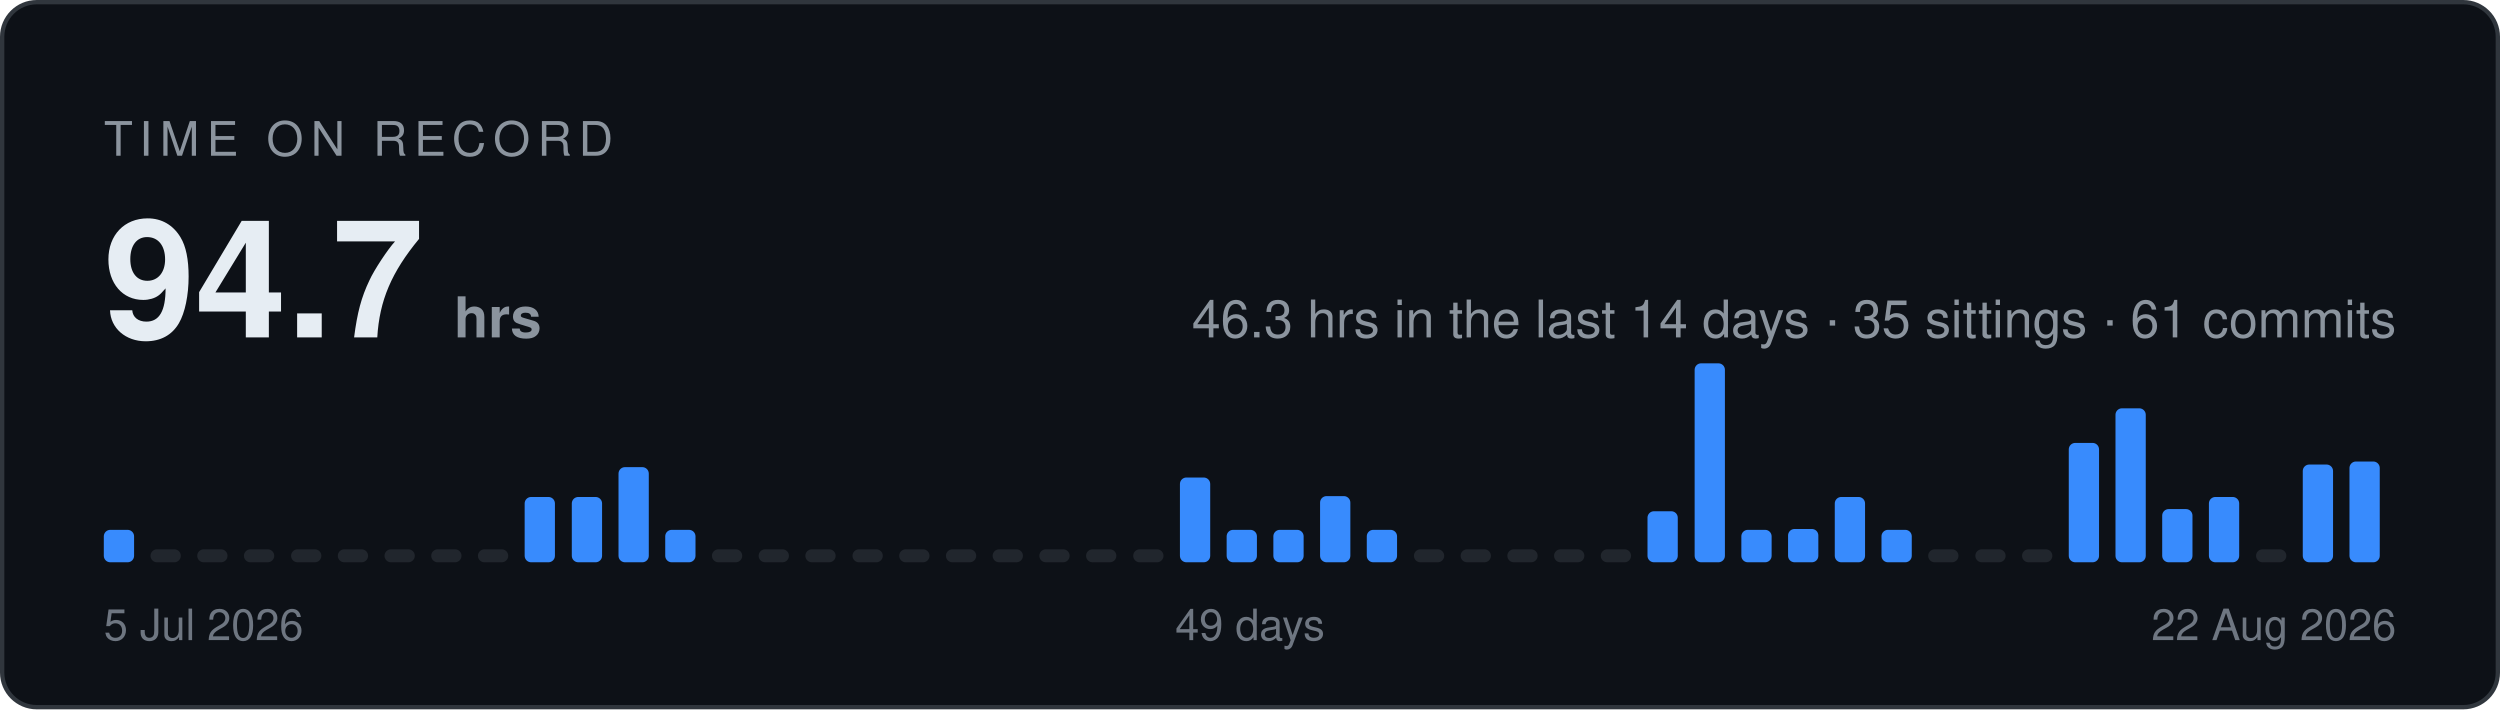
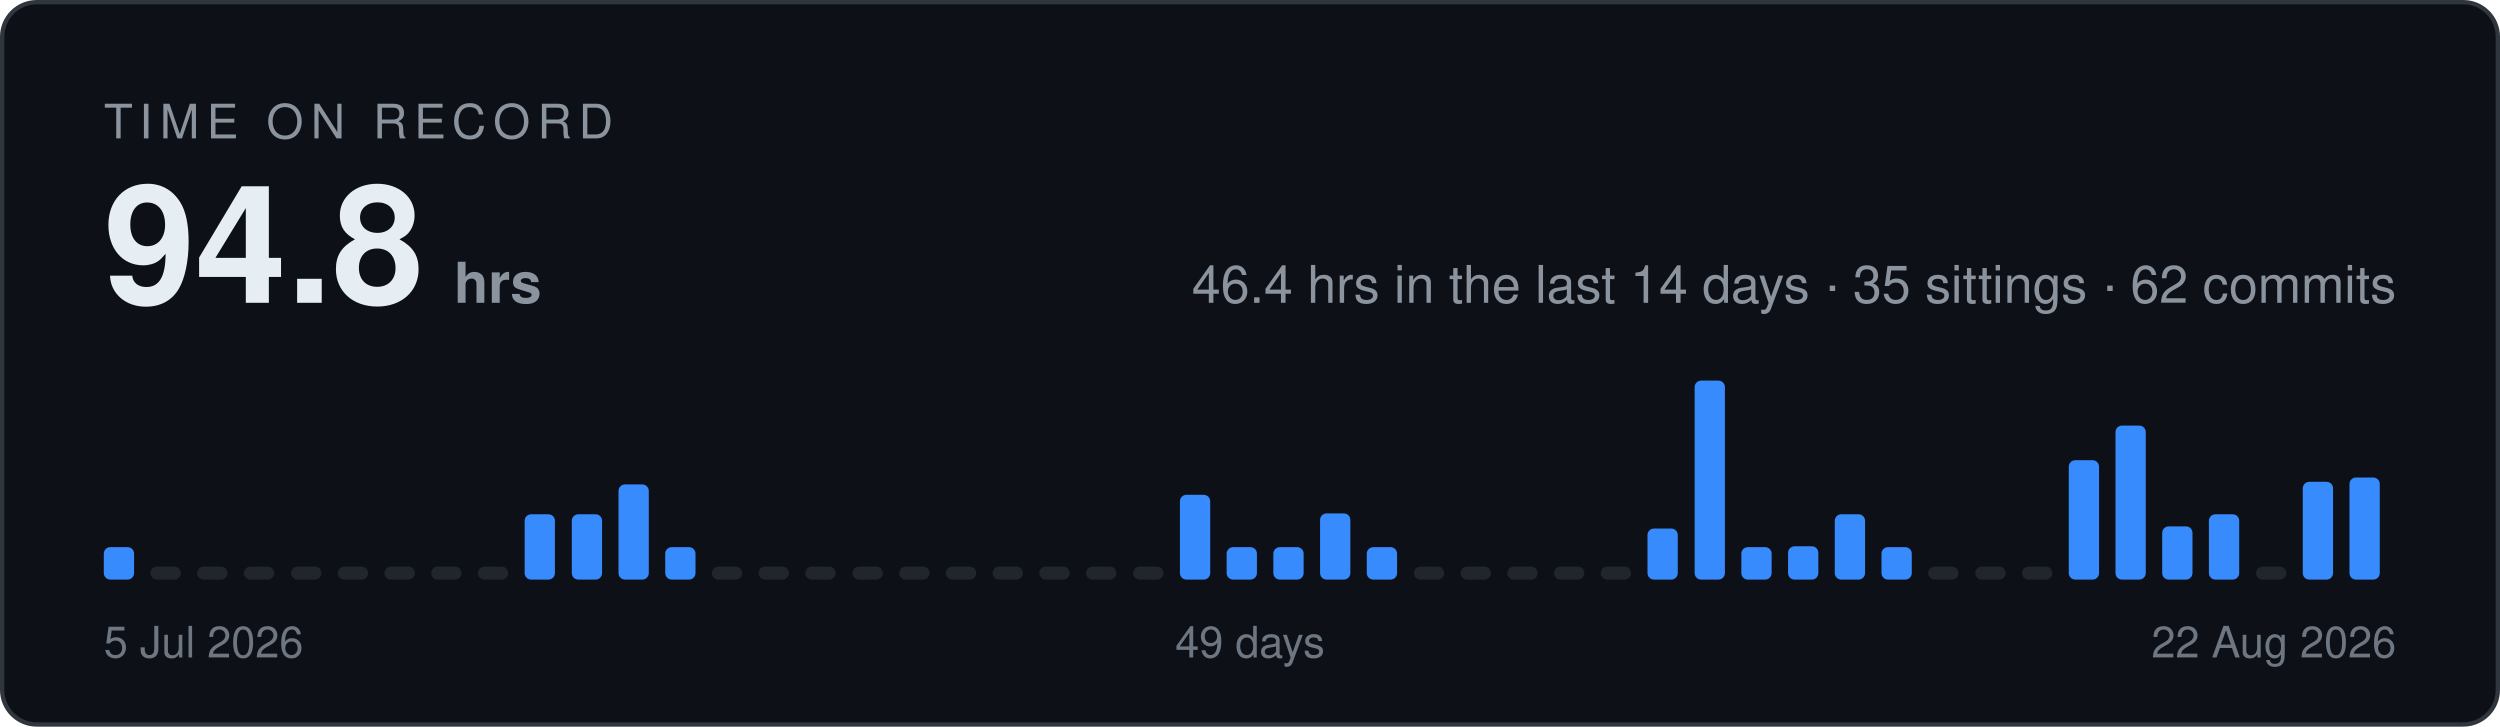
- <svg xmlns="http://www.w3.org/2000/svg" width="578" height="164" viewBox="0 0 578 164" role="img" aria-label="Time on record: 94.7 hours over 61 commits">
+ <svg xmlns="http://www.w3.org/2000/svg" width="578" height="168" viewBox="0 0 578 168" role="img" aria-label="Time on record: 94.8 hours over 62 commits">
  <style>
    .card { fill: #0d1117; stroke: #30363d }
    text { font-family: -apple-system, BlinkMacSystemFont, "Segoe UI", Helvetica, Arial, sans-serif }
    .label { font-size: 11px; letter-spacing: 1.7px; fill: #8b949e }
    .figure { font-size: 38px; font-weight: 600; fill: #e6edf3 }
    .unit { font-size: 13px; fill: #8b949e }
    .note { font-size: 12px; fill: #8b949e }
    .axis { font-size: 10px; fill: #6e7681 }
    .bar { fill: #388bfd }
    .bar-quiet { fill: #21262d }
  </style>
-   <rect class="card" x="0.5" y="0.5" width="577" height="163" rx="8" />
-   <text class="label" x="24" y="36">TIME ON RECORD</text>
-   <text class="figure" x="24" y="78">94.7<tspan class="unit" dx="7">hrs</tspan>
+   <rect class="card" x="0.5" y="0.5" width="577" height="167" rx="8" />
+   <text class="label" x="24" y="32">TIME ON RECORD</text>
+   <text class="figure" x="24" y="70">94.8<tspan class="unit" dx="7">hrs</tspan>
  </text>
-   <text class="note" x="554" y="78" text-anchor="end">46.3 hrs in the last 14 days   ·   35 sittings   ·   61 commits</text>
-   <rect class="bar" x="24.0" y="122.5" width="7" height="7.5" rx="1.5" />
-   <rect class="bar-quiet" x="34.8" y="127.0" width="7" height="3.0" rx="1.5" />
-   <rect class="bar-quiet" x="45.6" y="127.0" width="7" height="3.0" rx="1.5" />
-   <rect class="bar-quiet" x="56.4" y="127.0" width="7" height="3.0" rx="1.5" />
-   <rect class="bar-quiet" x="67.3" y="127.0" width="7" height="3.0" rx="1.5" />
-   <rect class="bar-quiet" x="78.1" y="127.0" width="7" height="3.0" rx="1.5" />
-   <rect class="bar-quiet" x="88.9" y="127.0" width="7" height="3.0" rx="1.5" />
-   <rect class="bar-quiet" x="99.7" y="127.0" width="7" height="3.0" rx="1.5" />
-   <rect class="bar-quiet" x="110.5" y="127.0" width="7" height="3.0" rx="1.5" />
-   <rect class="bar" x="121.3" y="114.9" width="7" height="15.1" rx="1.5" />
-   <rect class="bar" x="132.2" y="114.9" width="7" height="15.1" rx="1.5" />
-   <rect class="bar" x="143.0" y="108.0" width="7" height="22.0" rx="1.5" />
-   <rect class="bar" x="153.8" y="122.5" width="7" height="7.5" rx="1.5" />
-   <rect class="bar-quiet" x="164.6" y="127.0" width="7" height="3.0" rx="1.5" />
-   <rect class="bar-quiet" x="175.4" y="127.0" width="7" height="3.0" rx="1.5" />
-   <rect class="bar-quiet" x="186.2" y="127.0" width="7" height="3.0" rx="1.5" />
-   <rect class="bar-quiet" x="197.1" y="127.0" width="7" height="3.0" rx="1.5" />
-   <rect class="bar-quiet" x="207.9" y="127.0" width="7" height="3.0" rx="1.5" />
-   <rect class="bar-quiet" x="218.7" y="127.0" width="7" height="3.0" rx="1.5" />
-   <rect class="bar-quiet" x="229.5" y="127.0" width="7" height="3.0" rx="1.5" />
-   <rect class="bar-quiet" x="240.3" y="127.0" width="7" height="3.0" rx="1.5" />
-   <rect class="bar-quiet" x="251.1" y="127.0" width="7" height="3.0" rx="1.5" />
-   <rect class="bar-quiet" x="262.0" y="127.0" width="7" height="3.0" rx="1.5" />
-   <rect class="bar" x="272.8" y="110.4" width="7" height="19.6" rx="1.5" />
-   <rect class="bar" x="283.6" y="122.5" width="7" height="7.5" rx="1.5" />
-   <rect class="bar" x="294.4" y="122.5" width="7" height="7.5" rx="1.5" />
-   <rect class="bar" x="305.2" y="114.7" width="7" height="15.3" rx="1.5" />
-   <rect class="bar" x="316.0" y="122.5" width="7" height="7.5" rx="1.5" />
-   <rect class="bar-quiet" x="326.9" y="127.0" width="7" height="3.0" rx="1.5" />
-   <rect class="bar-quiet" x="337.7" y="127.0" width="7" height="3.0" rx="1.5" />
-   <rect class="bar-quiet" x="348.5" y="127.0" width="7" height="3.0" rx="1.5" />
-   <rect class="bar-quiet" x="359.3" y="127.0" width="7" height="3.0" rx="1.5" />
-   <rect class="bar-quiet" x="370.1" y="127.0" width="7" height="3.0" rx="1.5" />
-   <rect class="bar" x="380.9" y="118.2" width="7" height="11.8" rx="1.5" />
-   <rect class="bar" x="391.8" y="84.0" width="7" height="46.0" rx="1.5" />
-   <rect class="bar" x="402.6" y="122.5" width="7" height="7.5" rx="1.5" />
-   <rect class="bar" x="413.4" y="122.3" width="7" height="7.7" rx="1.5" />
-   <rect class="bar" x="424.2" y="114.9" width="7" height="15.1" rx="1.5" />
-   <rect class="bar" x="435.0" y="122.5" width="7" height="7.5" rx="1.5" />
-   <rect class="bar-quiet" x="445.8" y="127.0" width="7" height="3.0" rx="1.5" />
-   <rect class="bar-quiet" x="456.7" y="127.0" width="7" height="3.0" rx="1.5" />
-   <rect class="bar-quiet" x="467.5" y="127.0" width="7" height="3.0" rx="1.5" />
-   <rect class="bar" x="478.3" y="102.4" width="7" height="27.6" rx="1.5" />
-   <rect class="bar" x="489.1" y="94.4" width="7" height="35.6" rx="1.5" />
-   <rect class="bar" x="499.9" y="117.7" width="7" height="12.3" rx="1.5" />
-   <rect class="bar" x="510.7" y="114.9" width="7" height="15.1" rx="1.5" />
-   <rect class="bar-quiet" x="521.6" y="127.0" width="7" height="3.0" rx="1.5" />
-   <rect class="bar" x="532.4" y="107.4" width="7" height="22.6" rx="1.5" />
-   <rect class="bar" x="543.2" y="106.7" width="7" height="23.3" rx="1.5" />
-   <text class="axis" x="24" y="148">5 Jul 2026</text>
-   <text class="axis" x="289" y="148" text-anchor="middle">49 days</text>
-   <text class="axis" x="554" y="148" text-anchor="end">22 Aug 2026</text>
+   <text class="note" x="554" y="70" text-anchor="end">46.4 hrs in the last 14 days   ·   35 sittings   ·   62 commits</text>
+   <rect class="bar" x="24.0" y="126.5" width="7" height="7.5" rx="1.5" />
+   <rect class="bar-quiet" x="34.8" y="131.0" width="7" height="3.0" rx="1.5" />
+   <rect class="bar-quiet" x="45.6" y="131.0" width="7" height="3.0" rx="1.5" />
+   <rect class="bar-quiet" x="56.4" y="131.0" width="7" height="3.0" rx="1.5" />
+   <rect class="bar-quiet" x="67.3" y="131.0" width="7" height="3.0" rx="1.5" />
+   <rect class="bar-quiet" x="78.1" y="131.0" width="7" height="3.0" rx="1.5" />
+   <rect class="bar-quiet" x="88.9" y="131.0" width="7" height="3.0" rx="1.5" />
+   <rect class="bar-quiet" x="99.7" y="131.0" width="7" height="3.0" rx="1.5" />
+   <rect class="bar-quiet" x="110.5" y="131.0" width="7" height="3.0" rx="1.5" />
+   <rect class="bar" x="121.3" y="118.9" width="7" height="15.1" rx="1.5" />
+   <rect class="bar" x="132.2" y="118.9" width="7" height="15.1" rx="1.5" />
+   <rect class="bar" x="143.0" y="112.0" width="7" height="22.0" rx="1.5" />
+   <rect class="bar" x="153.8" y="126.5" width="7" height="7.5" rx="1.5" />
+   <rect class="bar-quiet" x="164.6" y="131.0" width="7" height="3.0" rx="1.5" />
+   <rect class="bar-quiet" x="175.4" y="131.0" width="7" height="3.0" rx="1.5" />
+   <rect class="bar-quiet" x="186.2" y="131.0" width="7" height="3.0" rx="1.5" />
+   <rect class="bar-quiet" x="197.1" y="131.0" width="7" height="3.0" rx="1.5" />
+   <rect class="bar-quiet" x="207.9" y="131.0" width="7" height="3.0" rx="1.5" />
+   <rect class="bar-quiet" x="218.7" y="131.0" width="7" height="3.0" rx="1.5" />
+   <rect class="bar-quiet" x="229.5" y="131.0" width="7" height="3.0" rx="1.5" />
+   <rect class="bar-quiet" x="240.3" y="131.0" width="7" height="3.0" rx="1.5" />
+   <rect class="bar-quiet" x="251.1" y="131.0" width="7" height="3.0" rx="1.5" />
+   <rect class="bar-quiet" x="262.0" y="131.0" width="7" height="3.0" rx="1.5" />
+   <rect class="bar" x="272.8" y="114.4" width="7" height="19.6" rx="1.5" />
+   <rect class="bar" x="283.6" y="126.5" width="7" height="7.5" rx="1.5" />
+   <rect class="bar" x="294.4" y="126.5" width="7" height="7.5" rx="1.5" />
+   <rect class="bar" x="305.2" y="118.7" width="7" height="15.3" rx="1.5" />
+   <rect class="bar" x="316.0" y="126.5" width="7" height="7.5" rx="1.5" />
+   <rect class="bar-quiet" x="326.9" y="131.0" width="7" height="3.0" rx="1.5" />
+   <rect class="bar-quiet" x="337.7" y="131.0" width="7" height="3.0" rx="1.5" />
+   <rect class="bar-quiet" x="348.5" y="131.0" width="7" height="3.0" rx="1.5" />
+   <rect class="bar-quiet" x="359.3" y="131.0" width="7" height="3.0" rx="1.5" />
+   <rect class="bar-quiet" x="370.1" y="131.0" width="7" height="3.0" rx="1.5" />
+   <rect class="bar" x="380.9" y="122.2" width="7" height="11.8" rx="1.5" />
+   <rect class="bar" x="391.8" y="88.0" width="7" height="46.0" rx="1.5" />
+   <rect class="bar" x="402.6" y="126.5" width="7" height="7.5" rx="1.5" />
+   <rect class="bar" x="413.4" y="126.3" width="7" height="7.7" rx="1.5" />
+   <rect class="bar" x="424.2" y="118.9" width="7" height="15.1" rx="1.5" />
+   <rect class="bar" x="435.0" y="126.5" width="7" height="7.5" rx="1.5" />
+   <rect class="bar-quiet" x="445.8" y="131.0" width="7" height="3.0" rx="1.5" />
+   <rect class="bar-quiet" x="456.7" y="131.0" width="7" height="3.0" rx="1.5" />
+   <rect class="bar-quiet" x="467.5" y="131.0" width="7" height="3.0" rx="1.5" />
+   <rect class="bar" x="478.3" y="106.4" width="7" height="27.6" rx="1.5" />
+   <rect class="bar" x="489.1" y="98.4" width="7" height="35.6" rx="1.5" />
+   <rect class="bar" x="499.9" y="121.7" width="7" height="12.3" rx="1.5" />
+   <rect class="bar" x="510.7" y="118.9" width="7" height="15.1" rx="1.5" />
+   <rect class="bar-quiet" x="521.6" y="131.0" width="7" height="3.0" rx="1.5" />
+   <rect class="bar" x="532.4" y="111.4" width="7" height="22.6" rx="1.5" />
+   <rect class="bar" x="543.2" y="110.4" width="7" height="23.6" rx="1.5" />
+   <text class="axis" x="24" y="152">5 Jul 2026</text>
+   <text class="axis" x="289" y="152" text-anchor="middle">49 days</text>
+   <text class="axis" x="554" y="152" text-anchor="end">22 Aug 2026</text>
</svg>
